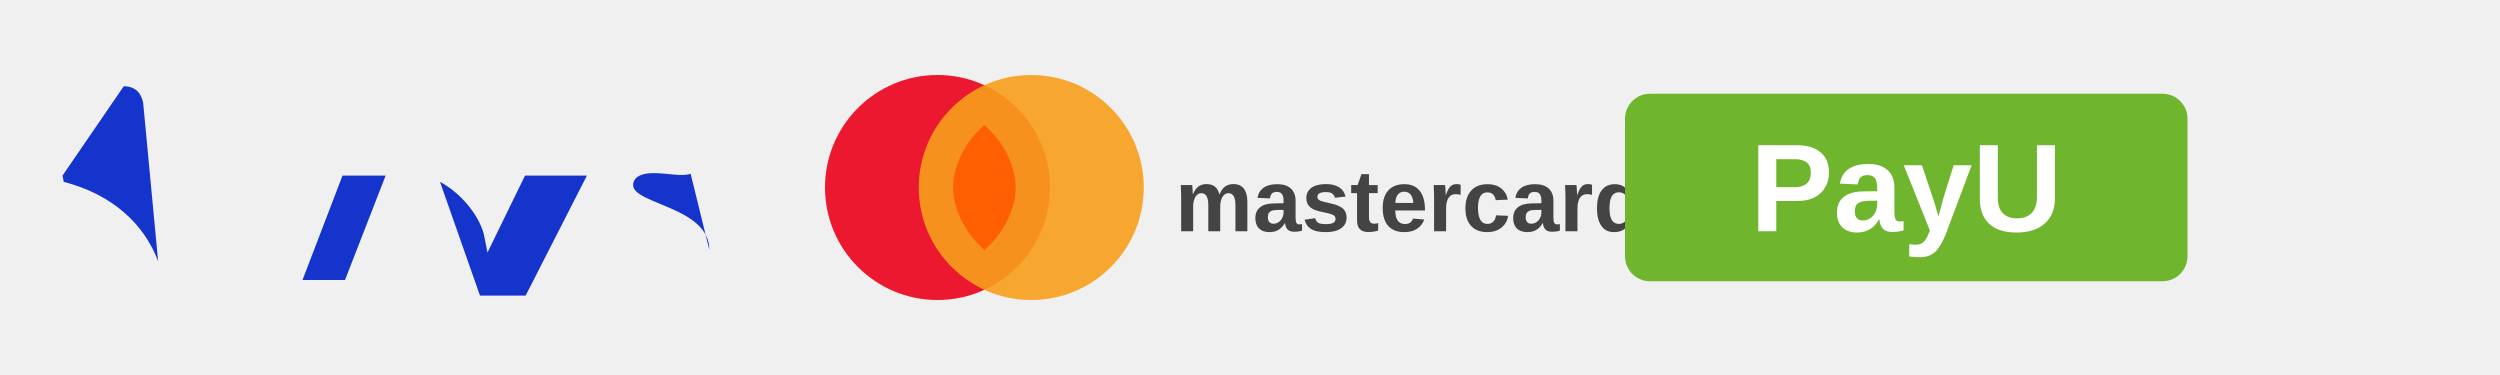
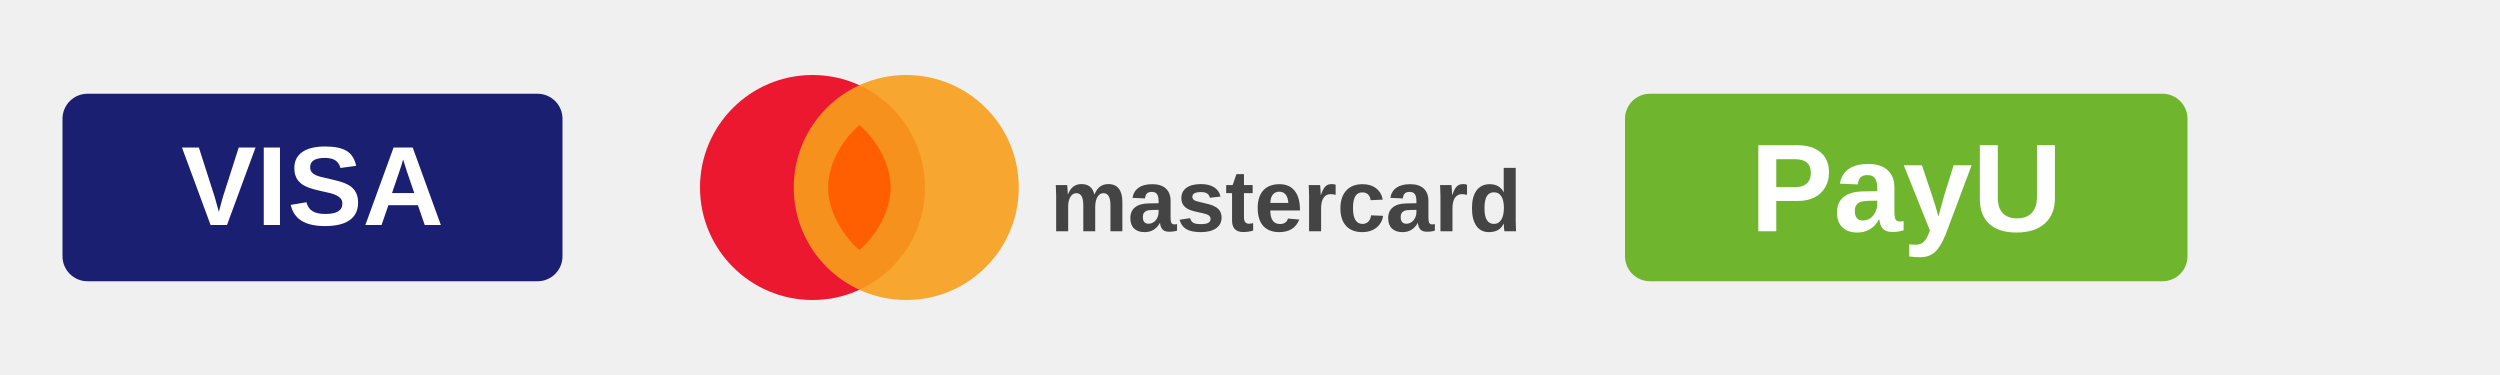
<svg xmlns="http://www.w3.org/2000/svg" width="400" height="60" viewBox="0 0 400 60" fill="none">
  <g transform="translate(10, 15)">
-     <path d="M51.7 13.1H44.8L38.4 29.8h6.8l6.5-16.7zm28.7 0H74l-6 12.3-.6-3c-.9-3.2-3.8-6.6-7-8.3l6.4 18.2h7.3l9.8-19.2h-3.5zm-80.4 0H0l.2 1c7.8 2 12.9 6.8 15.1 12.7L12.9 1.4C12.5-.4 11.4-1.2 9.8-1.2" fill="#1434CB" />
-     <path d="M103.5 25c0-6.9-12.2-7.3-12.2-10.4 0-1 .9-1.9 3.2-1.9 2.5 0 4.6.6 6 .1.2l.7-5.8c-1.9-.7-4.6-1.2-7.5-1.2-6.6 0-11.4 3.5-11.4 8.6 0 6.5 12.2 6.8 12.2 10.1 0 1.1-1.3 2.1-3.7 2.1-3.3 0-5.7-.8-7.5-1.7l-.7 6c2.2 1.1 5.3 1.8 8.5 1.8 7 0 12.4-3.5 12.4-8.7" fill="#1434CB" />
+     <rect width="80" height="30" rx="4" fill="#1A1F71" />
+     <text x="40" y="21" font-family="Arial, sans-serif" font-size="18" font-weight="900" fill="white" text-anchor="middle">VISA</text>
  </g>
-   <g transform="translate(130, 10)">
+   <g transform="translate(110, 10)">
    <circle cx="20" cy="20" r="18" fill="#EB001B" opacity="0.9" />
    <circle cx="35" cy="20" r="18" fill="#F79E1B" opacity="0.9" />
    <path d="M27.5 10c-3.1 2.7-5 6.6-5 10s1.9 7.3 5 10c3.1-2.7 5-6.6 5-10s-1.9-7.3-5-10" fill="#FF5F00" />
    <text x="58" y="27" font-family="Arial, sans-serif" font-size="14" font-weight="bold" fill="#444">mastercard</text>
  </g>
  <g transform="translate(260, 15)">
    <rect width="90" height="30" rx="4" fill="#6FB62E" />
    <text x="45" y="22" font-family="Arial, sans-serif" font-size="20" font-weight="900" fill="white" text-anchor="middle">PayU</text>
  </g>
</svg>
